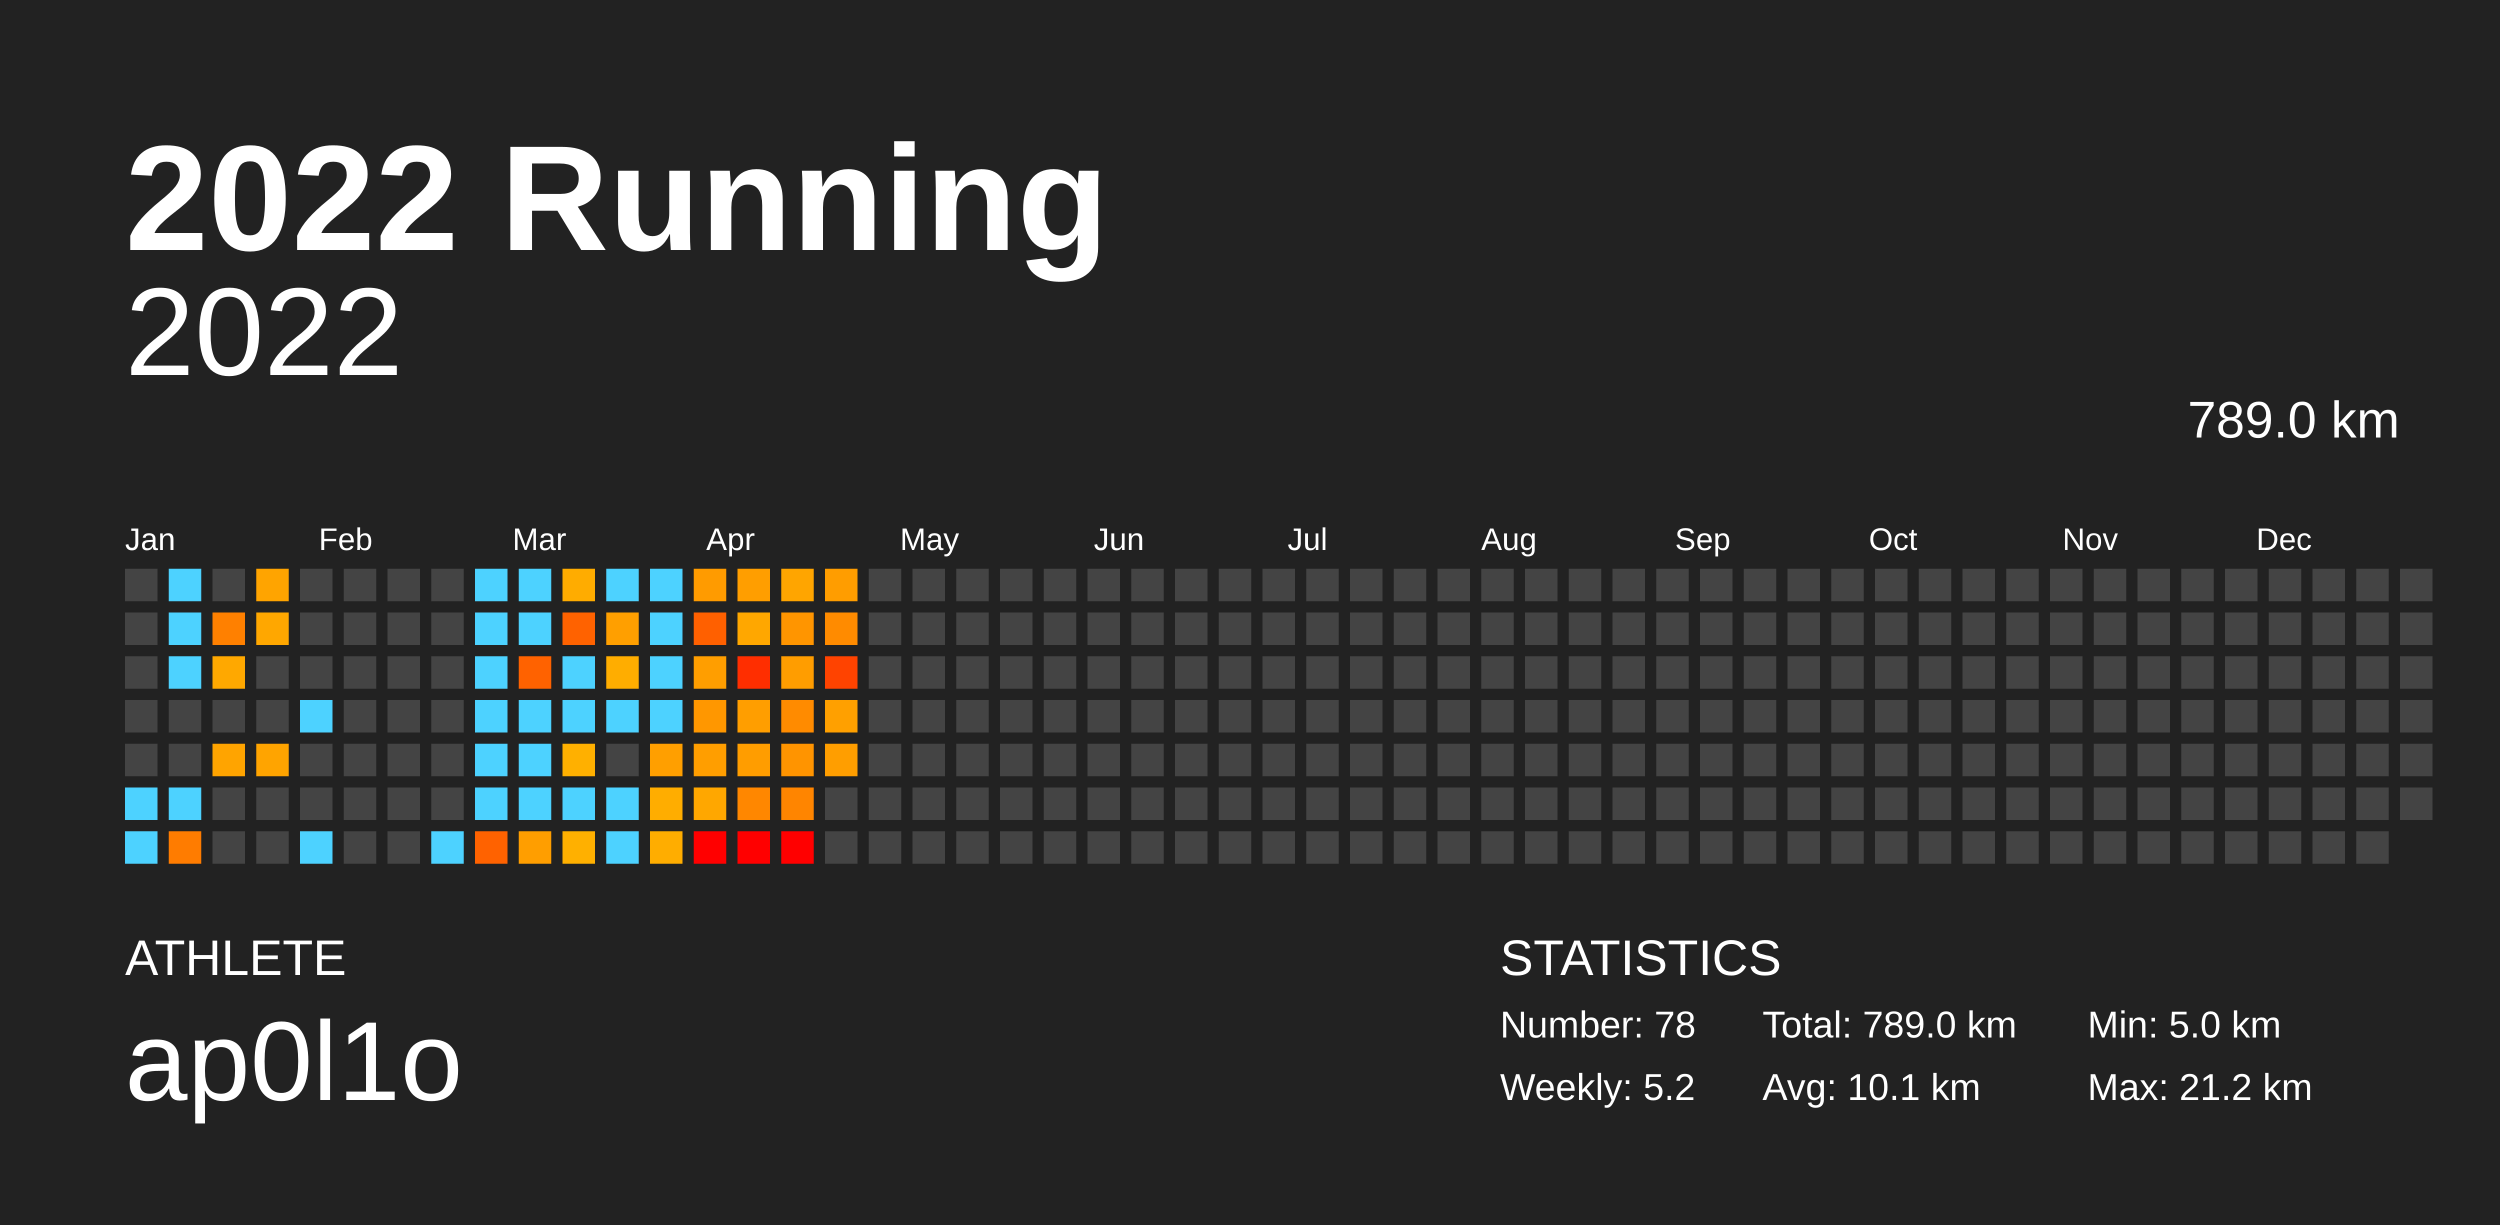
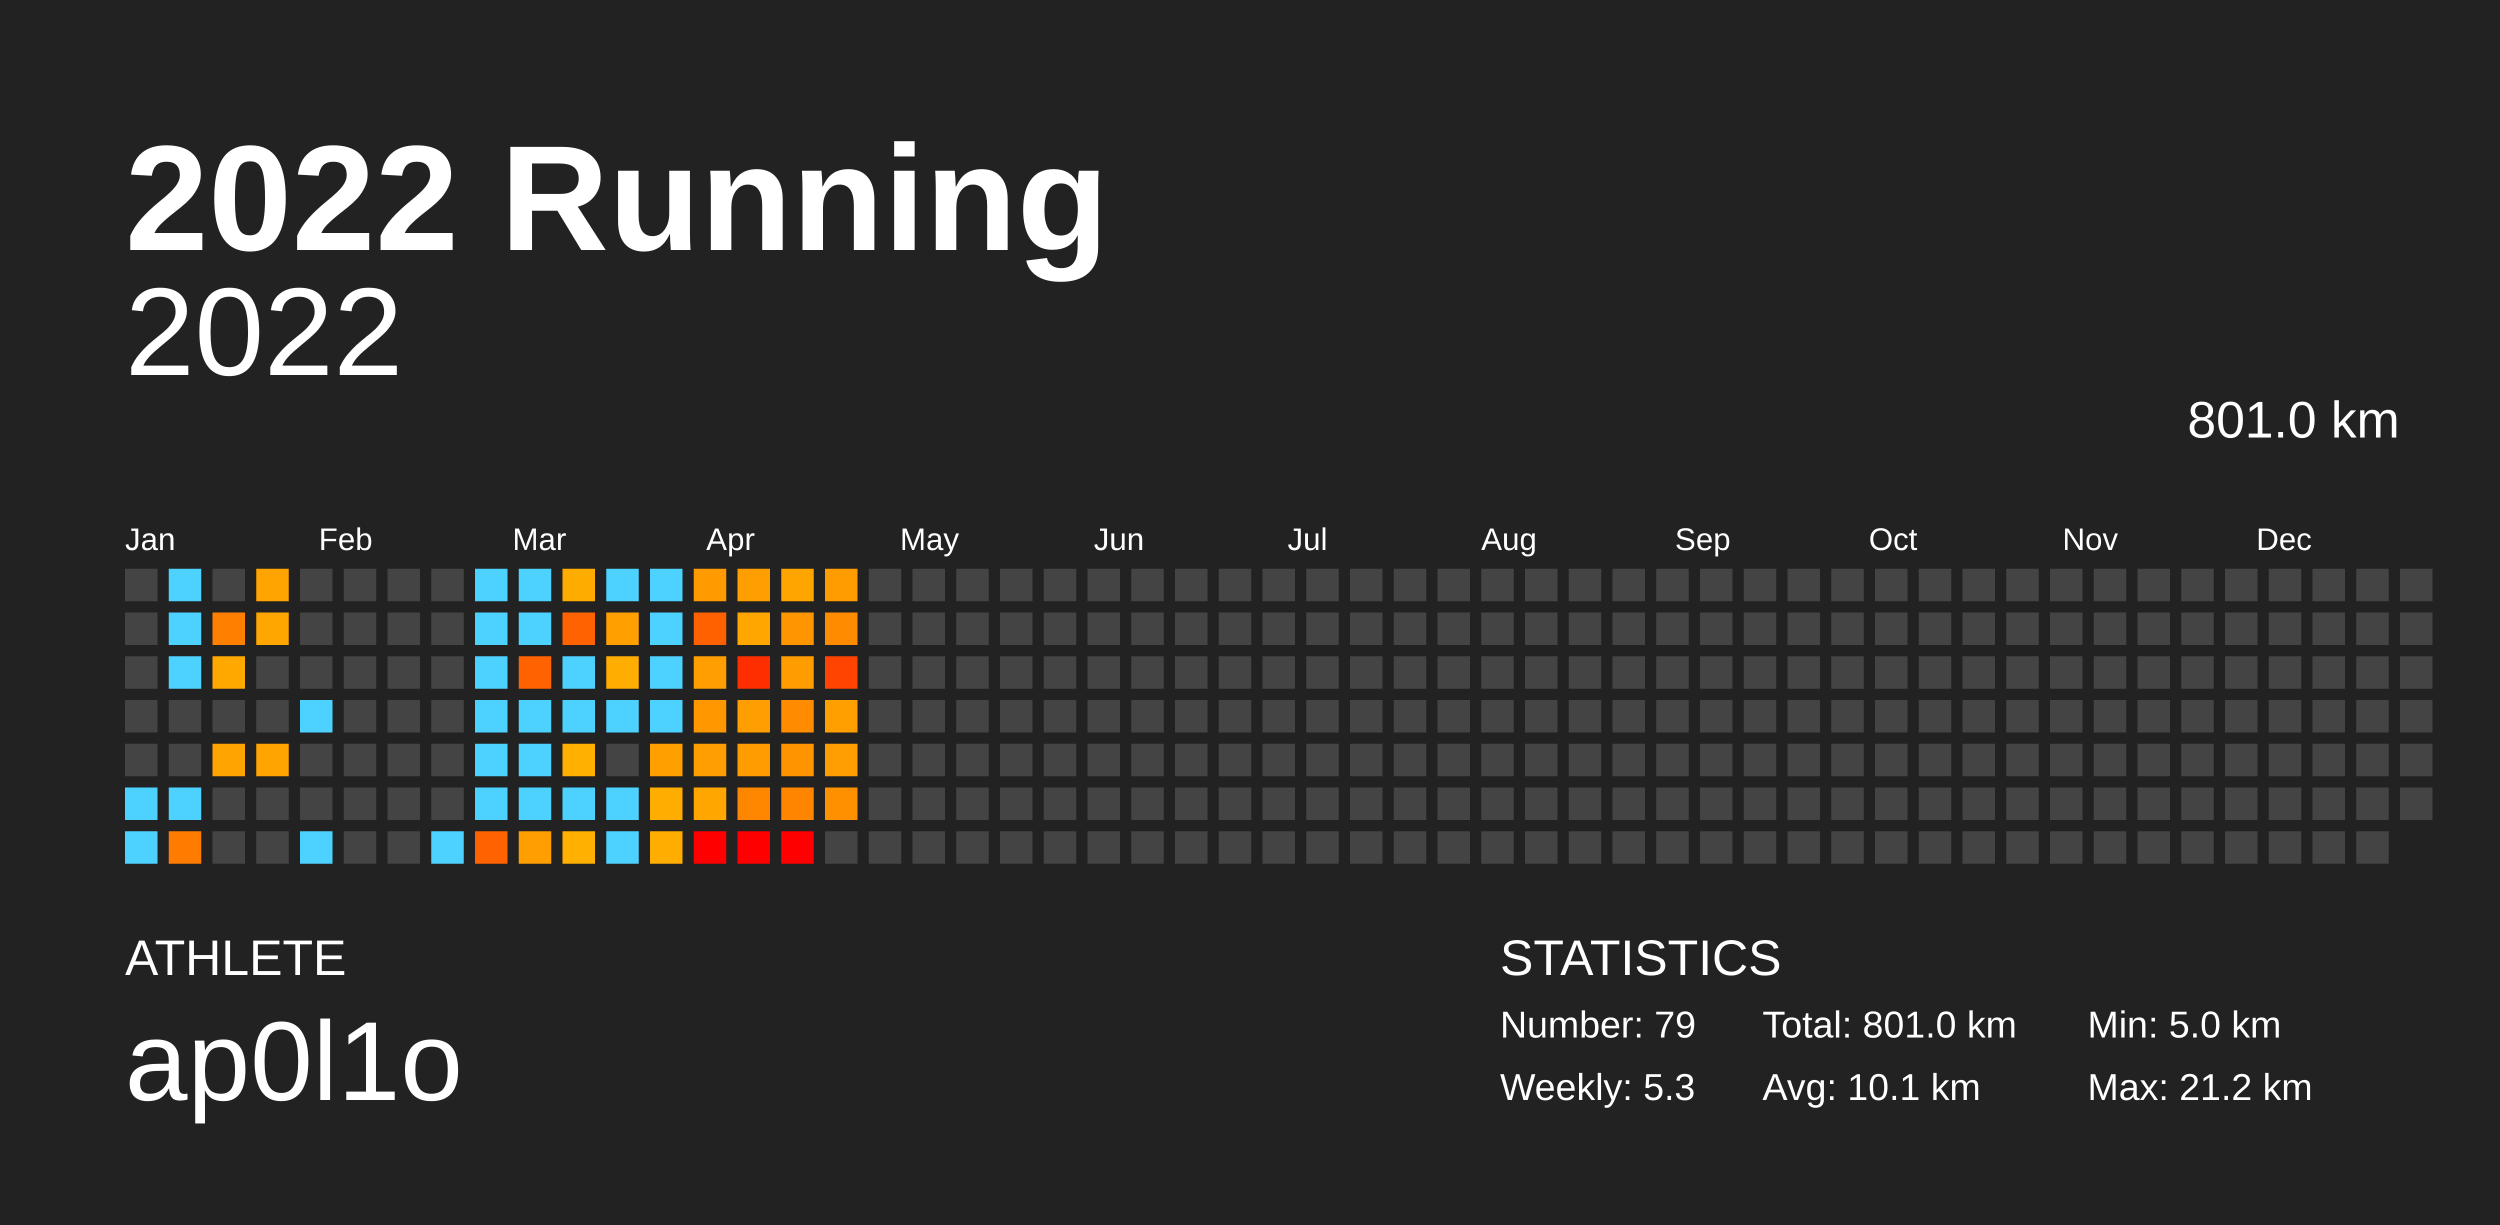
<svg xmlns="http://www.w3.org/2000/svg" baseProfile="full" height="98mm" version="1.1" viewBox="0,0,200,98" width="200mm">
  <defs />
  <rect fill="#222222" height="98" width="200" x="0" y="0" />
  <text fill="#FFFFFF" style="font-size:12px; font-family:Arial; font-weight:bold;" x="10" y="20">2022 Running</text>
  <text fill="#FFFFFF" style="font-size:4px; font-family:Arial" x="10" y="78">ATHLETE</text>
  <text fill="#FFFFFF" style="font-size:9px; font-family:Arial" x="10" y="88">ap0l1o</text>
  <text fill="#FFFFFF" style="font-size:4px; font-family:Arial" x="120" y="78">STATISTICS</text>
-   <text fill="#FFFFFF" style="font-size:3px; font-family:Arial" x="120" y="83">Number: 78</text>
-   <text fill="#FFFFFF" style="font-size:3px; font-family:Arial" x="120" y="88">Weekly: 5.2</text>
-   <text fill="#FFFFFF" style="font-size:3px; font-family:Arial" x="141" y="83">Total: 789.0 km</text>
+   <text fill="#FFFFFF" style="font-size:3px; font-family:Arial" x="120" y="83">Number: 79</text>
+   <text fill="#FFFFFF" style="font-size:3px; font-family:Arial" x="120" y="88">Weekly: 5.3</text>
+   <text fill="#FFFFFF" style="font-size:3px; font-family:Arial" x="141" y="83">Total: 801.0 km</text>
  <text fill="#FFFFFF" style="font-size:3px; font-family:Arial" x="141" y="88">Avg: 10.1 km</text>
  <text fill="#FFFFFF" style="font-size:3px; font-family:Arial" x="167" y="83">Min: 5.0 km</text>
  <text fill="#FFFFFF" style="font-size:3px; font-family:Arial" x="167" y="88">Max: 21.2 km</text>
  <text alignment-baseline="hanging" fill="#FFFFFF" style="font-size:10.0px; font-family:Arial;" x="10" y="30">2022</text>
-   <text alignment-baseline="hanging" fill="#FFFFFF" style="font-size:4.125px; font-family:Arial;" x="175" y="35">789.0 km</text>
+   <text alignment-baseline="hanging" fill="#FFFFFF" style="font-size:4.125px; font-family:Arial;" x="175" y="35">801.0 km</text>
  <text fill="#FFFFFF" style="font-size:2.5px; font-family:Arial" x="10.0" y="44">Jan</text>
  <text fill="#FFFFFF" style="font-size:2.5px; font-family:Arial" x="25.5" y="44">Feb</text>
  <text fill="#FFFFFF" style="font-size:2.5px; font-family:Arial" x="41.0" y="44">Mar</text>
  <text fill="#FFFFFF" style="font-size:2.5px; font-family:Arial" x="56.5" y="44">Apr</text>
  <text fill="#FFFFFF" style="font-size:2.5px; font-family:Arial" x="72.0" y="44">May</text>
  <text fill="#FFFFFF" style="font-size:2.5px; font-family:Arial" x="87.5" y="44">Jun</text>
  <text fill="#FFFFFF" style="font-size:2.5px; font-family:Arial" x="103.0" y="44">Jul</text>
  <text fill="#FFFFFF" style="font-size:2.5px; font-family:Arial" x="118.5" y="44">Aug</text>
  <text fill="#FFFFFF" style="font-size:2.5px; font-family:Arial" x="134.0" y="44">Sep</text>
  <text fill="#FFFFFF" style="font-size:2.5px; font-family:Arial" x="149.5" y="44">Oct</text>
  <text fill="#FFFFFF" style="font-size:2.5px; font-family:Arial" x="165.0" y="44">Nov</text>
  <text fill="#FFFFFF" style="font-size:2.5px; font-family:Arial" x="180.5" y="44">Dec</text>
  <rect fill="#444444" height="2.6" width="2.6" x="10.0" y="45.5" />
  <rect fill="#444444" height="2.6" width="2.6" x="10.0" y="49.0" />
  <rect fill="#444444" height="2.6" width="2.6" x="10.0" y="52.5" />
  <rect fill="#444444" height="2.6" width="2.6" x="10.0" y="56.0" />
  <rect fill="#444444" height="2.6" width="2.6" x="10.0" y="59.5" />
  <rect fill="#4dd2ff" height="2.6" width="2.6" x="10.0" y="63.0" />
  <rect fill="#4dd2ff" height="2.6" width="2.6" x="10.0" y="66.5" />
  <rect fill="#4dd2ff" height="2.6" width="2.6" x="13.5" y="45.5" />
  <rect fill="#4dd2ff" height="2.6" width="2.6" x="13.5" y="49.0" />
  <rect fill="#4dd2ff" height="2.6" width="2.6" x="13.5" y="52.5" />
  <rect fill="#444444" height="2.6" width="2.6" x="13.5" y="56.0" />
  <rect fill="#444444" height="2.6" width="2.6" x="13.5" y="59.5" />
  <rect fill="#4dd2ff" height="2.6" width="2.6" x="13.5" y="63.0" />
  <rect fill="#ff7c00" height="2.6" width="2.6" x="13.5" y="66.5" />
  <rect fill="#444444" height="2.6" width="2.6" x="17.0" y="45.5" />
  <rect fill="#ff8000" height="2.6" width="2.6" x="17.0" y="49.0" />
  <rect fill="#ffa800" height="2.6" width="2.6" x="17.0" y="52.5" />
  <rect fill="#444444" height="2.6" width="2.6" x="17.0" y="56.0" />
  <rect fill="#ffa400" height="2.6" width="2.6" x="17.0" y="59.5" />
  <rect fill="#444444" height="2.6" width="2.6" x="17.0" y="63.0" />
  <rect fill="#444444" height="2.6" width="2.6" x="17.0" y="66.5" />
  <rect fill="#ffa400" height="2.6" width="2.6" x="20.5" y="45.5" />
  <rect fill="#ffa700" height="2.6" width="2.6" x="20.5" y="49.0" />
  <rect fill="#444444" height="2.6" width="2.6" x="20.5" y="52.5" />
  <rect fill="#444444" height="2.6" width="2.6" x="20.5" y="56.0" />
  <rect fill="#ffa400" height="2.6" width="2.6" x="20.5" y="59.5" />
  <rect fill="#444444" height="2.6" width="2.6" x="20.5" y="63.0" />
  <rect fill="#444444" height="2.6" width="2.6" x="20.5" y="66.5" />
  <rect fill="#444444" height="2.6" width="2.6" x="24.0" y="45.5" />
  <rect fill="#444444" height="2.6" width="2.6" x="24.0" y="49.0" />
  <rect fill="#444444" height="2.6" width="2.6" x="24.0" y="52.5" />
  <rect fill="#4dd2ff" height="2.6" width="2.6" x="24.0" y="56.0" />
  <rect fill="#444444" height="2.6" width="2.6" x="24.0" y="59.5" />
  <rect fill="#444444" height="2.6" width="2.6" x="24.0" y="63.0" />
  <rect fill="#4dd2ff" height="2.6" width="2.6" x="24.0" y="66.5" />
  <rect fill="#444444" height="2.6" width="2.6" x="27.5" y="45.5" />
  <rect fill="#444444" height="2.6" width="2.6" x="27.5" y="49.0" />
  <rect fill="#444444" height="2.6" width="2.6" x="27.5" y="52.5" />
  <rect fill="#444444" height="2.6" width="2.6" x="27.5" y="56.0" />
  <rect fill="#444444" height="2.6" width="2.6" x="27.5" y="59.5" />
  <rect fill="#444444" height="2.6" width="2.6" x="27.5" y="63.0" />
  <rect fill="#444444" height="2.6" width="2.6" x="27.5" y="66.5" />
  <rect fill="#444444" height="2.6" width="2.6" x="31.0" y="45.5" />
  <rect fill="#444444" height="2.6" width="2.6" x="31.0" y="49.0" />
  <rect fill="#444444" height="2.6" width="2.6" x="31.0" y="52.5" />
  <rect fill="#444444" height="2.6" width="2.6" x="31.0" y="56.0" />
  <rect fill="#444444" height="2.6" width="2.6" x="31.0" y="59.5" />
  <rect fill="#444444" height="2.6" width="2.6" x="31.0" y="63.0" />
  <rect fill="#444444" height="2.6" width="2.6" x="31.0" y="66.5" />
  <rect fill="#444444" height="2.6" width="2.6" x="34.5" y="45.5" />
  <rect fill="#444444" height="2.6" width="2.6" x="34.5" y="49.0" />
  <rect fill="#444444" height="2.6" width="2.6" x="34.5" y="52.5" />
  <rect fill="#444444" height="2.6" width="2.6" x="34.5" y="56.0" />
  <rect fill="#444444" height="2.6" width="2.6" x="34.5" y="59.5" />
  <rect fill="#444444" height="2.6" width="2.6" x="34.5" y="63.0" />
  <rect fill="#4dd2ff" height="2.6" width="2.6" x="34.5" y="66.5" />
  <rect fill="#4dd2ff" height="2.6" width="2.6" x="38.0" y="45.5" />
  <rect fill="#4dd2ff" height="2.6" width="2.6" x="38.0" y="49.0" />
  <rect fill="#4dd2ff" height="2.6" width="2.6" x="38.0" y="52.5" />
  <rect fill="#4dd2ff" height="2.6" width="2.6" x="38.0" y="56.0" />
  <rect fill="#4dd2ff" height="2.6" width="2.6" x="38.0" y="59.5" />
  <rect fill="#4dd2ff" height="2.6" width="2.6" x="38.0" y="63.0" />
  <rect fill="#ff6200" height="2.6" width="2.6" x="38.0" y="66.5" />
  <rect fill="#4dd2ff" height="2.6" width="2.6" x="41.5" y="45.5" />
  <rect fill="#4dd2ff" height="2.6" width="2.6" x="41.5" y="49.0" />
  <rect fill="#ff6200" height="2.6" width="2.6" x="41.5" y="52.5" />
  <rect fill="#4dd2ff" height="2.6" width="2.6" x="41.5" y="56.0" />
  <rect fill="#4dd2ff" height="2.6" width="2.6" x="41.5" y="59.5" />
  <rect fill="#4dd2ff" height="2.6" width="2.6" x="41.5" y="63.0" />
  <rect fill="#ff9e00" height="2.6" width="2.6" x="41.5" y="66.5" />
  <rect fill="#ffac00" height="2.6" width="2.6" x="45.0" y="45.5" />
  <rect fill="#ff6200" height="2.6" width="2.6" x="45.0" y="49.0" />
  <rect fill="#4dd2ff" height="2.6" width="2.6" x="45.0" y="52.5" />
  <rect fill="#4dd2ff" height="2.6" width="2.6" x="45.0" y="56.0" />
  <rect fill="#ffb000" height="2.6" width="2.6" x="45.0" y="59.5" />
  <rect fill="#4dd2ff" height="2.6" width="2.6" x="45.0" y="63.0" />
  <rect fill="#ffb000" height="2.6" width="2.6" x="45.0" y="66.5" />
  <rect fill="#4dd2ff" height="2.6" width="2.6" x="48.5" y="45.5" />
  <rect fill="#ff9f00" height="2.6" width="2.6" x="48.5" y="49.0" />
  <rect fill="#ffad00" height="2.6" width="2.6" x="48.5" y="52.5" />
  <rect fill="#4dd2ff" height="2.6" width="2.6" x="48.5" y="56.0" />
  <rect fill="#444444" height="2.6" width="2.6" x="48.5" y="59.5" />
  <rect fill="#4dd2ff" height="2.6" width="2.6" x="48.5" y="63.0" />
  <rect fill="#4dd2ff" height="2.6" width="2.6" x="48.5" y="66.5" />
  <rect fill="#4dd2ff" height="2.6" width="2.6" x="52.0" y="45.5" />
  <rect fill="#4dd2ff" height="2.6" width="2.6" x="52.0" y="49.0" />
  <rect fill="#4dd2ff" height="2.6" width="2.6" x="52.0" y="52.5" />
  <rect fill="#4dd2ff" height="2.6" width="2.6" x="52.0" y="56.0" />
  <rect fill="#ff9f00" height="2.6" width="2.6" x="52.0" y="59.5" />
  <rect fill="#ffad00" height="2.6" width="2.6" x="52.0" y="63.0" />
  <rect fill="#ffad00" height="2.6" width="2.6" x="52.0" y="66.5" />
  <rect fill="#ff9b00" height="2.6" width="2.6" x="55.5" y="45.5" />
  <rect fill="#ff6000" height="2.6" width="2.6" x="55.5" y="49.0" />
  <rect fill="#ff9e00" height="2.6" width="2.6" x="55.5" y="52.5" />
  <rect fill="#ff9700" height="2.6" width="2.6" x="55.5" y="56.0" />
  <rect fill="#ff9e00" height="2.6" width="2.6" x="55.5" y="59.5" />
  <rect fill="#ffa700" height="2.6" width="2.6" x="55.5" y="63.0" />
  <rect fill="red" height="2.6" width="2.6" x="55.5" y="66.5" />
  <rect fill="#ff9e00" height="2.6" width="2.6" x="59.0" y="45.5" />
  <rect fill="#ffa700" height="2.6" width="2.6" x="59.0" y="49.0" />
  <rect fill="#ff2e00" height="2.6" width="2.6" x="59.0" y="52.5" />
  <rect fill="#ff9e00" height="2.6" width="2.6" x="59.0" y="56.0" />
  <rect fill="#ff9d00" height="2.6" width="2.6" x="59.0" y="59.5" />
  <rect fill="#ff8700" height="2.6" width="2.6" x="59.0" y="63.0" />
  <rect fill="red" height="2.6" width="2.6" x="59.0" y="66.5" />
  <rect fill="#ffa500" height="2.6" width="2.6" x="62.5" y="45.5" />
  <rect fill="#ff9500" height="2.6" width="2.6" x="62.5" y="49.0" />
  <rect fill="#ff9d00" height="2.6" width="2.6" x="62.5" y="52.5" />
  <rect fill="#ff8b00" height="2.6" width="2.6" x="62.5" y="56.0" />
  <rect fill="#ff9400" height="2.6" width="2.6" x="62.5" y="59.5" />
  <rect fill="#ff8500" height="2.6" width="2.6" x="62.5" y="63.0" />
  <rect fill="red" height="2.6" width="2.6" x="62.5" y="66.5" />
  <rect fill="#ff9d00" height="2.6" width="2.6" x="66.0" y="45.5" />
  <rect fill="#ff8b00" height="2.6" width="2.6" x="66.0" y="49.0" />
  <rect fill="#ff4300" height="2.6" width="2.6" x="66.0" y="52.5" />
  <rect fill="#ffa000" height="2.6" width="2.6" x="66.0" y="56.0" />
  <rect fill="#ff9e00" height="2.6" width="2.6" x="66.0" y="59.5" />
-   <rect fill="#444444" height="2.6" width="2.6" x="66.0" y="63.0" />
+   <rect fill="#ff9100" height="2.6" width="2.6" x="66.0" y="63.0" />
  <rect fill="#444444" height="2.6" width="2.6" x="66.0" y="66.5" />
  <rect fill="#444444" height="2.6" width="2.6" x="69.5" y="45.5" />
  <rect fill="#444444" height="2.6" width="2.6" x="69.5" y="49.0" />
  <rect fill="#444444" height="2.6" width="2.6" x="69.5" y="52.5" />
  <rect fill="#444444" height="2.6" width="2.6" x="69.5" y="56.0" />
  <rect fill="#444444" height="2.6" width="2.6" x="69.5" y="59.5" />
  <rect fill="#444444" height="2.6" width="2.6" x="69.5" y="63.0" />
  <rect fill="#444444" height="2.6" width="2.6" x="69.5" y="66.5" />
  <rect fill="#444444" height="2.6" width="2.6" x="73.0" y="45.5" />
  <rect fill="#444444" height="2.6" width="2.6" x="73.0" y="49.0" />
  <rect fill="#444444" height="2.6" width="2.6" x="73.0" y="52.5" />
  <rect fill="#444444" height="2.6" width="2.6" x="73.0" y="56.0" />
  <rect fill="#444444" height="2.6" width="2.6" x="73.0" y="59.5" />
  <rect fill="#444444" height="2.6" width="2.6" x="73.0" y="63.0" />
  <rect fill="#444444" height="2.6" width="2.6" x="73.0" y="66.5" />
  <rect fill="#444444" height="2.6" width="2.6" x="76.5" y="45.5" />
  <rect fill="#444444" height="2.6" width="2.6" x="76.5" y="49.0" />
  <rect fill="#444444" height="2.6" width="2.6" x="76.5" y="52.5" />
  <rect fill="#444444" height="2.6" width="2.6" x="76.5" y="56.0" />
  <rect fill="#444444" height="2.6" width="2.6" x="76.5" y="59.5" />
  <rect fill="#444444" height="2.6" width="2.6" x="76.5" y="63.0" />
  <rect fill="#444444" height="2.6" width="2.6" x="76.5" y="66.5" />
  <rect fill="#444444" height="2.6" width="2.6" x="80.0" y="45.5" />
  <rect fill="#444444" height="2.6" width="2.6" x="80.0" y="49.0" />
  <rect fill="#444444" height="2.6" width="2.6" x="80.0" y="52.5" />
  <rect fill="#444444" height="2.6" width="2.6" x="80.0" y="56.0" />
  <rect fill="#444444" height="2.6" width="2.6" x="80.0" y="59.5" />
  <rect fill="#444444" height="2.6" width="2.6" x="80.0" y="63.0" />
  <rect fill="#444444" height="2.6" width="2.6" x="80.0" y="66.5" />
  <rect fill="#444444" height="2.6" width="2.6" x="83.5" y="45.5" />
  <rect fill="#444444" height="2.6" width="2.6" x="83.5" y="49.0" />
  <rect fill="#444444" height="2.6" width="2.6" x="83.5" y="52.5" />
  <rect fill="#444444" height="2.6" width="2.6" x="83.5" y="56.0" />
  <rect fill="#444444" height="2.6" width="2.6" x="83.5" y="59.5" />
  <rect fill="#444444" height="2.6" width="2.6" x="83.5" y="63.0" />
  <rect fill="#444444" height="2.6" width="2.6" x="83.5" y="66.5" />
  <rect fill="#444444" height="2.6" width="2.6" x="87.0" y="45.5" />
  <rect fill="#444444" height="2.6" width="2.6" x="87.0" y="49.0" />
  <rect fill="#444444" height="2.6" width="2.6" x="87.0" y="52.5" />
  <rect fill="#444444" height="2.6" width="2.6" x="87.0" y="56.0" />
  <rect fill="#444444" height="2.6" width="2.6" x="87.0" y="59.5" />
  <rect fill="#444444" height="2.6" width="2.6" x="87.0" y="63.0" />
  <rect fill="#444444" height="2.6" width="2.6" x="87.0" y="66.5" />
  <rect fill="#444444" height="2.6" width="2.6" x="90.5" y="45.5" />
  <rect fill="#444444" height="2.6" width="2.6" x="90.5" y="49.0" />
  <rect fill="#444444" height="2.6" width="2.6" x="90.5" y="52.5" />
  <rect fill="#444444" height="2.6" width="2.6" x="90.5" y="56.0" />
  <rect fill="#444444" height="2.6" width="2.6" x="90.5" y="59.5" />
  <rect fill="#444444" height="2.6" width="2.6" x="90.5" y="63.0" />
  <rect fill="#444444" height="2.6" width="2.6" x="90.5" y="66.5" />
  <rect fill="#444444" height="2.6" width="2.6" x="94.0" y="45.5" />
  <rect fill="#444444" height="2.6" width="2.6" x="94.0" y="49.0" />
  <rect fill="#444444" height="2.6" width="2.6" x="94.0" y="52.5" />
  <rect fill="#444444" height="2.6" width="2.6" x="94.0" y="56.0" />
  <rect fill="#444444" height="2.6" width="2.6" x="94.0" y="59.5" />
  <rect fill="#444444" height="2.6" width="2.6" x="94.0" y="63.0" />
  <rect fill="#444444" height="2.6" width="2.6" x="94.0" y="66.5" />
  <rect fill="#444444" height="2.6" width="2.6" x="97.5" y="45.5" />
  <rect fill="#444444" height="2.6" width="2.6" x="97.5" y="49.0" />
  <rect fill="#444444" height="2.6" width="2.6" x="97.5" y="52.5" />
  <rect fill="#444444" height="2.6" width="2.6" x="97.5" y="56.0" />
  <rect fill="#444444" height="2.6" width="2.6" x="97.5" y="59.5" />
  <rect fill="#444444" height="2.6" width="2.6" x="97.5" y="63.0" />
  <rect fill="#444444" height="2.6" width="2.6" x="97.5" y="66.5" />
  <rect fill="#444444" height="2.6" width="2.6" x="101.0" y="45.5" />
  <rect fill="#444444" height="2.6" width="2.6" x="101.0" y="49.0" />
  <rect fill="#444444" height="2.6" width="2.6" x="101.0" y="52.5" />
  <rect fill="#444444" height="2.6" width="2.6" x="101.0" y="56.0" />
  <rect fill="#444444" height="2.6" width="2.6" x="101.0" y="59.5" />
  <rect fill="#444444" height="2.6" width="2.6" x="101.0" y="63.0" />
  <rect fill="#444444" height="2.6" width="2.6" x="101.0" y="66.5" />
  <rect fill="#444444" height="2.6" width="2.6" x="104.5" y="45.5" />
  <rect fill="#444444" height="2.6" width="2.6" x="104.5" y="49.0" />
  <rect fill="#444444" height="2.6" width="2.6" x="104.5" y="52.5" />
  <rect fill="#444444" height="2.6" width="2.6" x="104.5" y="56.0" />
  <rect fill="#444444" height="2.6" width="2.6" x="104.5" y="59.5" />
  <rect fill="#444444" height="2.6" width="2.6" x="104.5" y="63.0" />
  <rect fill="#444444" height="2.6" width="2.6" x="104.5" y="66.5" />
  <rect fill="#444444" height="2.6" width="2.6" x="108.0" y="45.5" />
  <rect fill="#444444" height="2.6" width="2.6" x="108.0" y="49.0" />
  <rect fill="#444444" height="2.6" width="2.6" x="108.0" y="52.5" />
  <rect fill="#444444" height="2.6" width="2.6" x="108.0" y="56.0" />
  <rect fill="#444444" height="2.6" width="2.6" x="108.0" y="59.5" />
  <rect fill="#444444" height="2.6" width="2.6" x="108.0" y="63.0" />
  <rect fill="#444444" height="2.6" width="2.6" x="108.0" y="66.5" />
  <rect fill="#444444" height="2.6" width="2.6" x="111.5" y="45.5" />
  <rect fill="#444444" height="2.6" width="2.6" x="111.5" y="49.0" />
  <rect fill="#444444" height="2.6" width="2.6" x="111.5" y="52.5" />
  <rect fill="#444444" height="2.6" width="2.6" x="111.5" y="56.0" />
  <rect fill="#444444" height="2.6" width="2.6" x="111.5" y="59.5" />
  <rect fill="#444444" height="2.6" width="2.6" x="111.5" y="63.0" />
  <rect fill="#444444" height="2.6" width="2.6" x="111.5" y="66.5" />
  <rect fill="#444444" height="2.6" width="2.6" x="115.0" y="45.5" />
  <rect fill="#444444" height="2.6" width="2.6" x="115.0" y="49.0" />
  <rect fill="#444444" height="2.6" width="2.6" x="115.0" y="52.5" />
  <rect fill="#444444" height="2.6" width="2.6" x="115.0" y="56.0" />
  <rect fill="#444444" height="2.6" width="2.6" x="115.0" y="59.5" />
  <rect fill="#444444" height="2.6" width="2.6" x="115.0" y="63.0" />
  <rect fill="#444444" height="2.6" width="2.6" x="115.0" y="66.5" />
  <rect fill="#444444" height="2.6" width="2.6" x="118.5" y="45.5" />
  <rect fill="#444444" height="2.6" width="2.6" x="118.5" y="49.0" />
  <rect fill="#444444" height="2.6" width="2.6" x="118.5" y="52.5" />
  <rect fill="#444444" height="2.6" width="2.6" x="118.5" y="56.0" />
  <rect fill="#444444" height="2.6" width="2.6" x="118.5" y="59.5" />
  <rect fill="#444444" height="2.6" width="2.6" x="118.5" y="63.0" />
  <rect fill="#444444" height="2.6" width="2.6" x="118.5" y="66.5" />
  <rect fill="#444444" height="2.6" width="2.6" x="122.0" y="45.5" />
  <rect fill="#444444" height="2.6" width="2.6" x="122.0" y="49.0" />
  <rect fill="#444444" height="2.6" width="2.6" x="122.0" y="52.5" />
  <rect fill="#444444" height="2.6" width="2.6" x="122.0" y="56.0" />
  <rect fill="#444444" height="2.6" width="2.6" x="122.0" y="59.5" />
  <rect fill="#444444" height="2.6" width="2.6" x="122.0" y="63.0" />
  <rect fill="#444444" height="2.6" width="2.6" x="122.0" y="66.5" />
  <rect fill="#444444" height="2.6" width="2.6" x="125.5" y="45.5" />
  <rect fill="#444444" height="2.6" width="2.6" x="125.5" y="49.0" />
  <rect fill="#444444" height="2.6" width="2.6" x="125.5" y="52.5" />
  <rect fill="#444444" height="2.6" width="2.6" x="125.5" y="56.0" />
  <rect fill="#444444" height="2.6" width="2.6" x="125.5" y="59.5" />
  <rect fill="#444444" height="2.6" width="2.6" x="125.5" y="63.0" />
  <rect fill="#444444" height="2.6" width="2.6" x="125.5" y="66.5" />
  <rect fill="#444444" height="2.6" width="2.6" x="129.0" y="45.5" />
  <rect fill="#444444" height="2.6" width="2.6" x="129.0" y="49.0" />
  <rect fill="#444444" height="2.6" width="2.6" x="129.0" y="52.5" />
  <rect fill="#444444" height="2.6" width="2.6" x="129.0" y="56.0" />
  <rect fill="#444444" height="2.6" width="2.6" x="129.0" y="59.5" />
  <rect fill="#444444" height="2.6" width="2.6" x="129.0" y="63.0" />
  <rect fill="#444444" height="2.6" width="2.6" x="129.0" y="66.5" />
  <rect fill="#444444" height="2.6" width="2.6" x="132.5" y="45.5" />
  <rect fill="#444444" height="2.6" width="2.6" x="132.5" y="49.0" />
  <rect fill="#444444" height="2.6" width="2.6" x="132.5" y="52.5" />
  <rect fill="#444444" height="2.6" width="2.6" x="132.5" y="56.0" />
  <rect fill="#444444" height="2.6" width="2.6" x="132.5" y="59.5" />
  <rect fill="#444444" height="2.6" width="2.6" x="132.5" y="63.0" />
  <rect fill="#444444" height="2.6" width="2.6" x="132.5" y="66.5" />
  <rect fill="#444444" height="2.6" width="2.6" x="136.0" y="45.5" />
  <rect fill="#444444" height="2.6" width="2.6" x="136.0" y="49.0" />
  <rect fill="#444444" height="2.6" width="2.6" x="136.0" y="52.5" />
  <rect fill="#444444" height="2.6" width="2.6" x="136.0" y="56.0" />
  <rect fill="#444444" height="2.6" width="2.6" x="136.0" y="59.5" />
  <rect fill="#444444" height="2.6" width="2.6" x="136.0" y="63.0" />
  <rect fill="#444444" height="2.6" width="2.6" x="136.0" y="66.5" />
  <rect fill="#444444" height="2.6" width="2.6" x="139.5" y="45.5" />
  <rect fill="#444444" height="2.6" width="2.6" x="139.5" y="49.0" />
  <rect fill="#444444" height="2.6" width="2.6" x="139.5" y="52.5" />
  <rect fill="#444444" height="2.6" width="2.6" x="139.5" y="56.0" />
  <rect fill="#444444" height="2.6" width="2.6" x="139.5" y="59.5" />
  <rect fill="#444444" height="2.6" width="2.6" x="139.5" y="63.0" />
  <rect fill="#444444" height="2.6" width="2.6" x="139.5" y="66.5" />
  <rect fill="#444444" height="2.6" width="2.6" x="143.0" y="45.5" />
  <rect fill="#444444" height="2.6" width="2.6" x="143.0" y="49.0" />
  <rect fill="#444444" height="2.6" width="2.6" x="143.0" y="52.5" />
  <rect fill="#444444" height="2.6" width="2.6" x="143.0" y="56.0" />
  <rect fill="#444444" height="2.6" width="2.6" x="143.0" y="59.5" />
  <rect fill="#444444" height="2.6" width="2.6" x="143.0" y="63.0" />
  <rect fill="#444444" height="2.6" width="2.6" x="143.0" y="66.5" />
  <rect fill="#444444" height="2.6" width="2.6" x="146.5" y="45.5" />
  <rect fill="#444444" height="2.6" width="2.6" x="146.5" y="49.0" />
  <rect fill="#444444" height="2.6" width="2.6" x="146.5" y="52.5" />
  <rect fill="#444444" height="2.6" width="2.6" x="146.5" y="56.0" />
  <rect fill="#444444" height="2.6" width="2.6" x="146.5" y="59.5" />
  <rect fill="#444444" height="2.6" width="2.6" x="146.5" y="63.0" />
  <rect fill="#444444" height="2.6" width="2.6" x="146.5" y="66.5" />
  <rect fill="#444444" height="2.6" width="2.6" x="150.0" y="45.5" />
  <rect fill="#444444" height="2.6" width="2.6" x="150.0" y="49.0" />
  <rect fill="#444444" height="2.6" width="2.6" x="150.0" y="52.5" />
  <rect fill="#444444" height="2.6" width="2.6" x="150.0" y="56.0" />
  <rect fill="#444444" height="2.6" width="2.6" x="150.0" y="59.5" />
  <rect fill="#444444" height="2.6" width="2.6" x="150.0" y="63.0" />
  <rect fill="#444444" height="2.6" width="2.6" x="150.0" y="66.5" />
  <rect fill="#444444" height="2.6" width="2.6" x="153.5" y="45.5" />
  <rect fill="#444444" height="2.6" width="2.6" x="153.5" y="49.0" />
  <rect fill="#444444" height="2.6" width="2.6" x="153.5" y="52.5" />
  <rect fill="#444444" height="2.6" width="2.6" x="153.5" y="56.0" />
  <rect fill="#444444" height="2.6" width="2.6" x="153.5" y="59.5" />
  <rect fill="#444444" height="2.6" width="2.6" x="153.5" y="63.0" />
  <rect fill="#444444" height="2.6" width="2.6" x="153.5" y="66.5" />
  <rect fill="#444444" height="2.6" width="2.6" x="157.0" y="45.5" />
  <rect fill="#444444" height="2.6" width="2.6" x="157.0" y="49.0" />
  <rect fill="#444444" height="2.6" width="2.6" x="157.0" y="52.5" />
  <rect fill="#444444" height="2.6" width="2.6" x="157.0" y="56.0" />
  <rect fill="#444444" height="2.6" width="2.6" x="157.0" y="59.5" />
  <rect fill="#444444" height="2.6" width="2.6" x="157.0" y="63.0" />
  <rect fill="#444444" height="2.6" width="2.6" x="157.0" y="66.5" />
  <rect fill="#444444" height="2.6" width="2.6" x="160.5" y="45.5" />
  <rect fill="#444444" height="2.6" width="2.6" x="160.5" y="49.0" />
  <rect fill="#444444" height="2.6" width="2.6" x="160.5" y="52.5" />
  <rect fill="#444444" height="2.6" width="2.6" x="160.5" y="56.0" />
  <rect fill="#444444" height="2.6" width="2.6" x="160.5" y="59.5" />
  <rect fill="#444444" height="2.6" width="2.6" x="160.5" y="63.0" />
  <rect fill="#444444" height="2.6" width="2.6" x="160.5" y="66.5" />
  <rect fill="#444444" height="2.6" width="2.6" x="164.0" y="45.5" />
  <rect fill="#444444" height="2.6" width="2.6" x="164.0" y="49.0" />
  <rect fill="#444444" height="2.6" width="2.6" x="164.0" y="52.5" />
  <rect fill="#444444" height="2.6" width="2.6" x="164.0" y="56.0" />
  <rect fill="#444444" height="2.6" width="2.6" x="164.0" y="59.5" />
  <rect fill="#444444" height="2.6" width="2.6" x="164.0" y="63.0" />
  <rect fill="#444444" height="2.6" width="2.6" x="164.0" y="66.5" />
  <rect fill="#444444" height="2.6" width="2.6" x="167.5" y="45.5" />
  <rect fill="#444444" height="2.6" width="2.6" x="167.5" y="49.0" />
  <rect fill="#444444" height="2.6" width="2.6" x="167.5" y="52.5" />
  <rect fill="#444444" height="2.6" width="2.6" x="167.5" y="56.0" />
  <rect fill="#444444" height="2.6" width="2.6" x="167.5" y="59.5" />
  <rect fill="#444444" height="2.6" width="2.6" x="167.5" y="63.0" />
  <rect fill="#444444" height="2.6" width="2.6" x="167.5" y="66.5" />
  <rect fill="#444444" height="2.6" width="2.6" x="171.0" y="45.5" />
  <rect fill="#444444" height="2.6" width="2.6" x="171.0" y="49.0" />
  <rect fill="#444444" height="2.6" width="2.6" x="171.0" y="52.5" />
  <rect fill="#444444" height="2.6" width="2.6" x="171.0" y="56.0" />
  <rect fill="#444444" height="2.6" width="2.6" x="171.0" y="59.5" />
  <rect fill="#444444" height="2.6" width="2.6" x="171.0" y="63.0" />
  <rect fill="#444444" height="2.6" width="2.6" x="171.0" y="66.5" />
  <rect fill="#444444" height="2.6" width="2.6" x="174.5" y="45.5" />
  <rect fill="#444444" height="2.6" width="2.6" x="174.5" y="49.0" />
  <rect fill="#444444" height="2.6" width="2.6" x="174.5" y="52.5" />
  <rect fill="#444444" height="2.6" width="2.6" x="174.5" y="56.0" />
  <rect fill="#444444" height="2.6" width="2.6" x="174.5" y="59.5" />
  <rect fill="#444444" height="2.6" width="2.6" x="174.5" y="63.0" />
  <rect fill="#444444" height="2.6" width="2.6" x="174.5" y="66.5" />
  <rect fill="#444444" height="2.6" width="2.6" x="178.0" y="45.5" />
  <rect fill="#444444" height="2.6" width="2.6" x="178.0" y="49.0" />
  <rect fill="#444444" height="2.6" width="2.6" x="178.0" y="52.5" />
  <rect fill="#444444" height="2.6" width="2.6" x="178.0" y="56.0" />
  <rect fill="#444444" height="2.6" width="2.6" x="178.0" y="59.5" />
  <rect fill="#444444" height="2.6" width="2.6" x="178.0" y="63.0" />
  <rect fill="#444444" height="2.6" width="2.6" x="178.0" y="66.5" />
  <rect fill="#444444" height="2.6" width="2.6" x="181.5" y="45.5" />
  <rect fill="#444444" height="2.6" width="2.6" x="181.5" y="49.0" />
  <rect fill="#444444" height="2.6" width="2.6" x="181.5" y="52.5" />
  <rect fill="#444444" height="2.6" width="2.6" x="181.5" y="56.0" />
  <rect fill="#444444" height="2.6" width="2.6" x="181.5" y="59.5" />
  <rect fill="#444444" height="2.6" width="2.6" x="181.5" y="63.0" />
  <rect fill="#444444" height="2.6" width="2.6" x="181.5" y="66.5" />
  <rect fill="#444444" height="2.6" width="2.6" x="185.0" y="45.5" />
  <rect fill="#444444" height="2.6" width="2.6" x="185.0" y="49.0" />
  <rect fill="#444444" height="2.6" width="2.6" x="185.0" y="52.5" />
  <rect fill="#444444" height="2.6" width="2.6" x="185.0" y="56.0" />
  <rect fill="#444444" height="2.6" width="2.6" x="185.0" y="59.5" />
  <rect fill="#444444" height="2.6" width="2.6" x="185.0" y="63.0" />
  <rect fill="#444444" height="2.6" width="2.6" x="185.0" y="66.5" />
  <rect fill="#444444" height="2.6" width="2.6" x="188.5" y="45.5" />
  <rect fill="#444444" height="2.6" width="2.6" x="188.5" y="49.0" />
  <rect fill="#444444" height="2.6" width="2.6" x="188.5" y="52.5" />
  <rect fill="#444444" height="2.6" width="2.6" x="188.5" y="56.0" />
  <rect fill="#444444" height="2.6" width="2.6" x="188.5" y="59.5" />
  <rect fill="#444444" height="2.6" width="2.6" x="188.5" y="63.0" />
  <rect fill="#444444" height="2.6" width="2.6" x="188.5" y="66.5" />
  <rect fill="#444444" height="2.6" width="2.6" x="192.0" y="45.5" />
  <rect fill="#444444" height="2.6" width="2.6" x="192.0" y="49.0" />
  <rect fill="#444444" height="2.6" width="2.6" x="192.0" y="52.5" />
  <rect fill="#444444" height="2.6" width="2.6" x="192.0" y="56.0" />
  <rect fill="#444444" height="2.6" width="2.6" x="192.0" y="59.5" />
  <rect fill="#444444" height="2.6" width="2.6" x="192.0" y="63.0" />
</svg>
